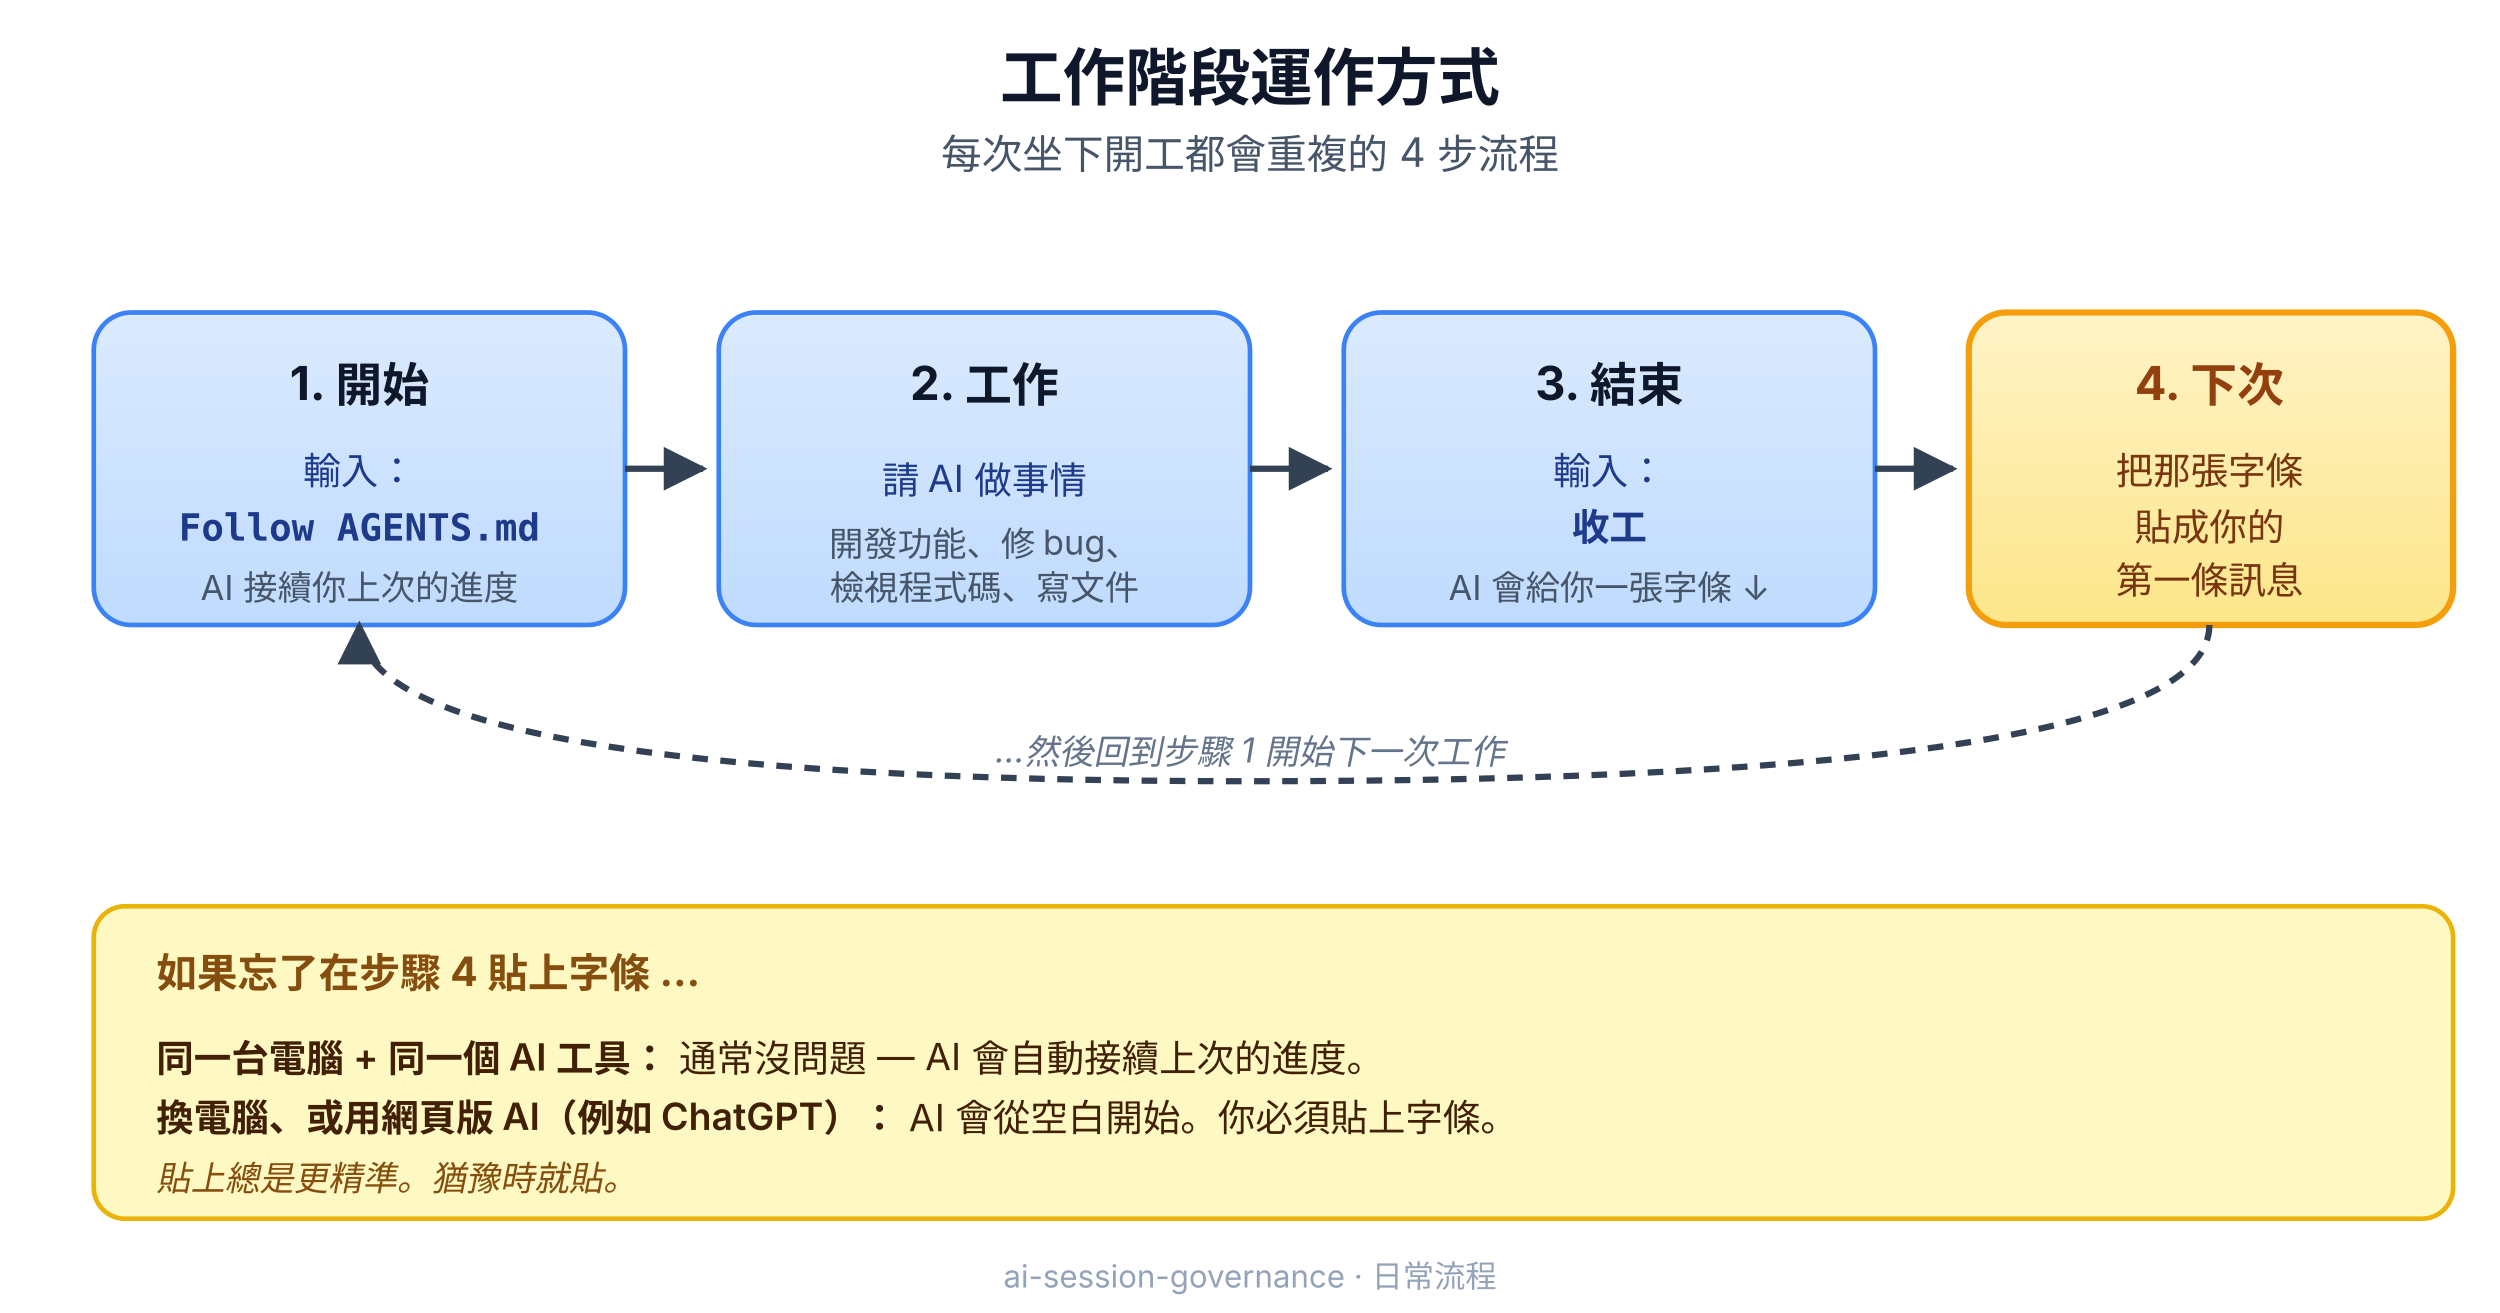
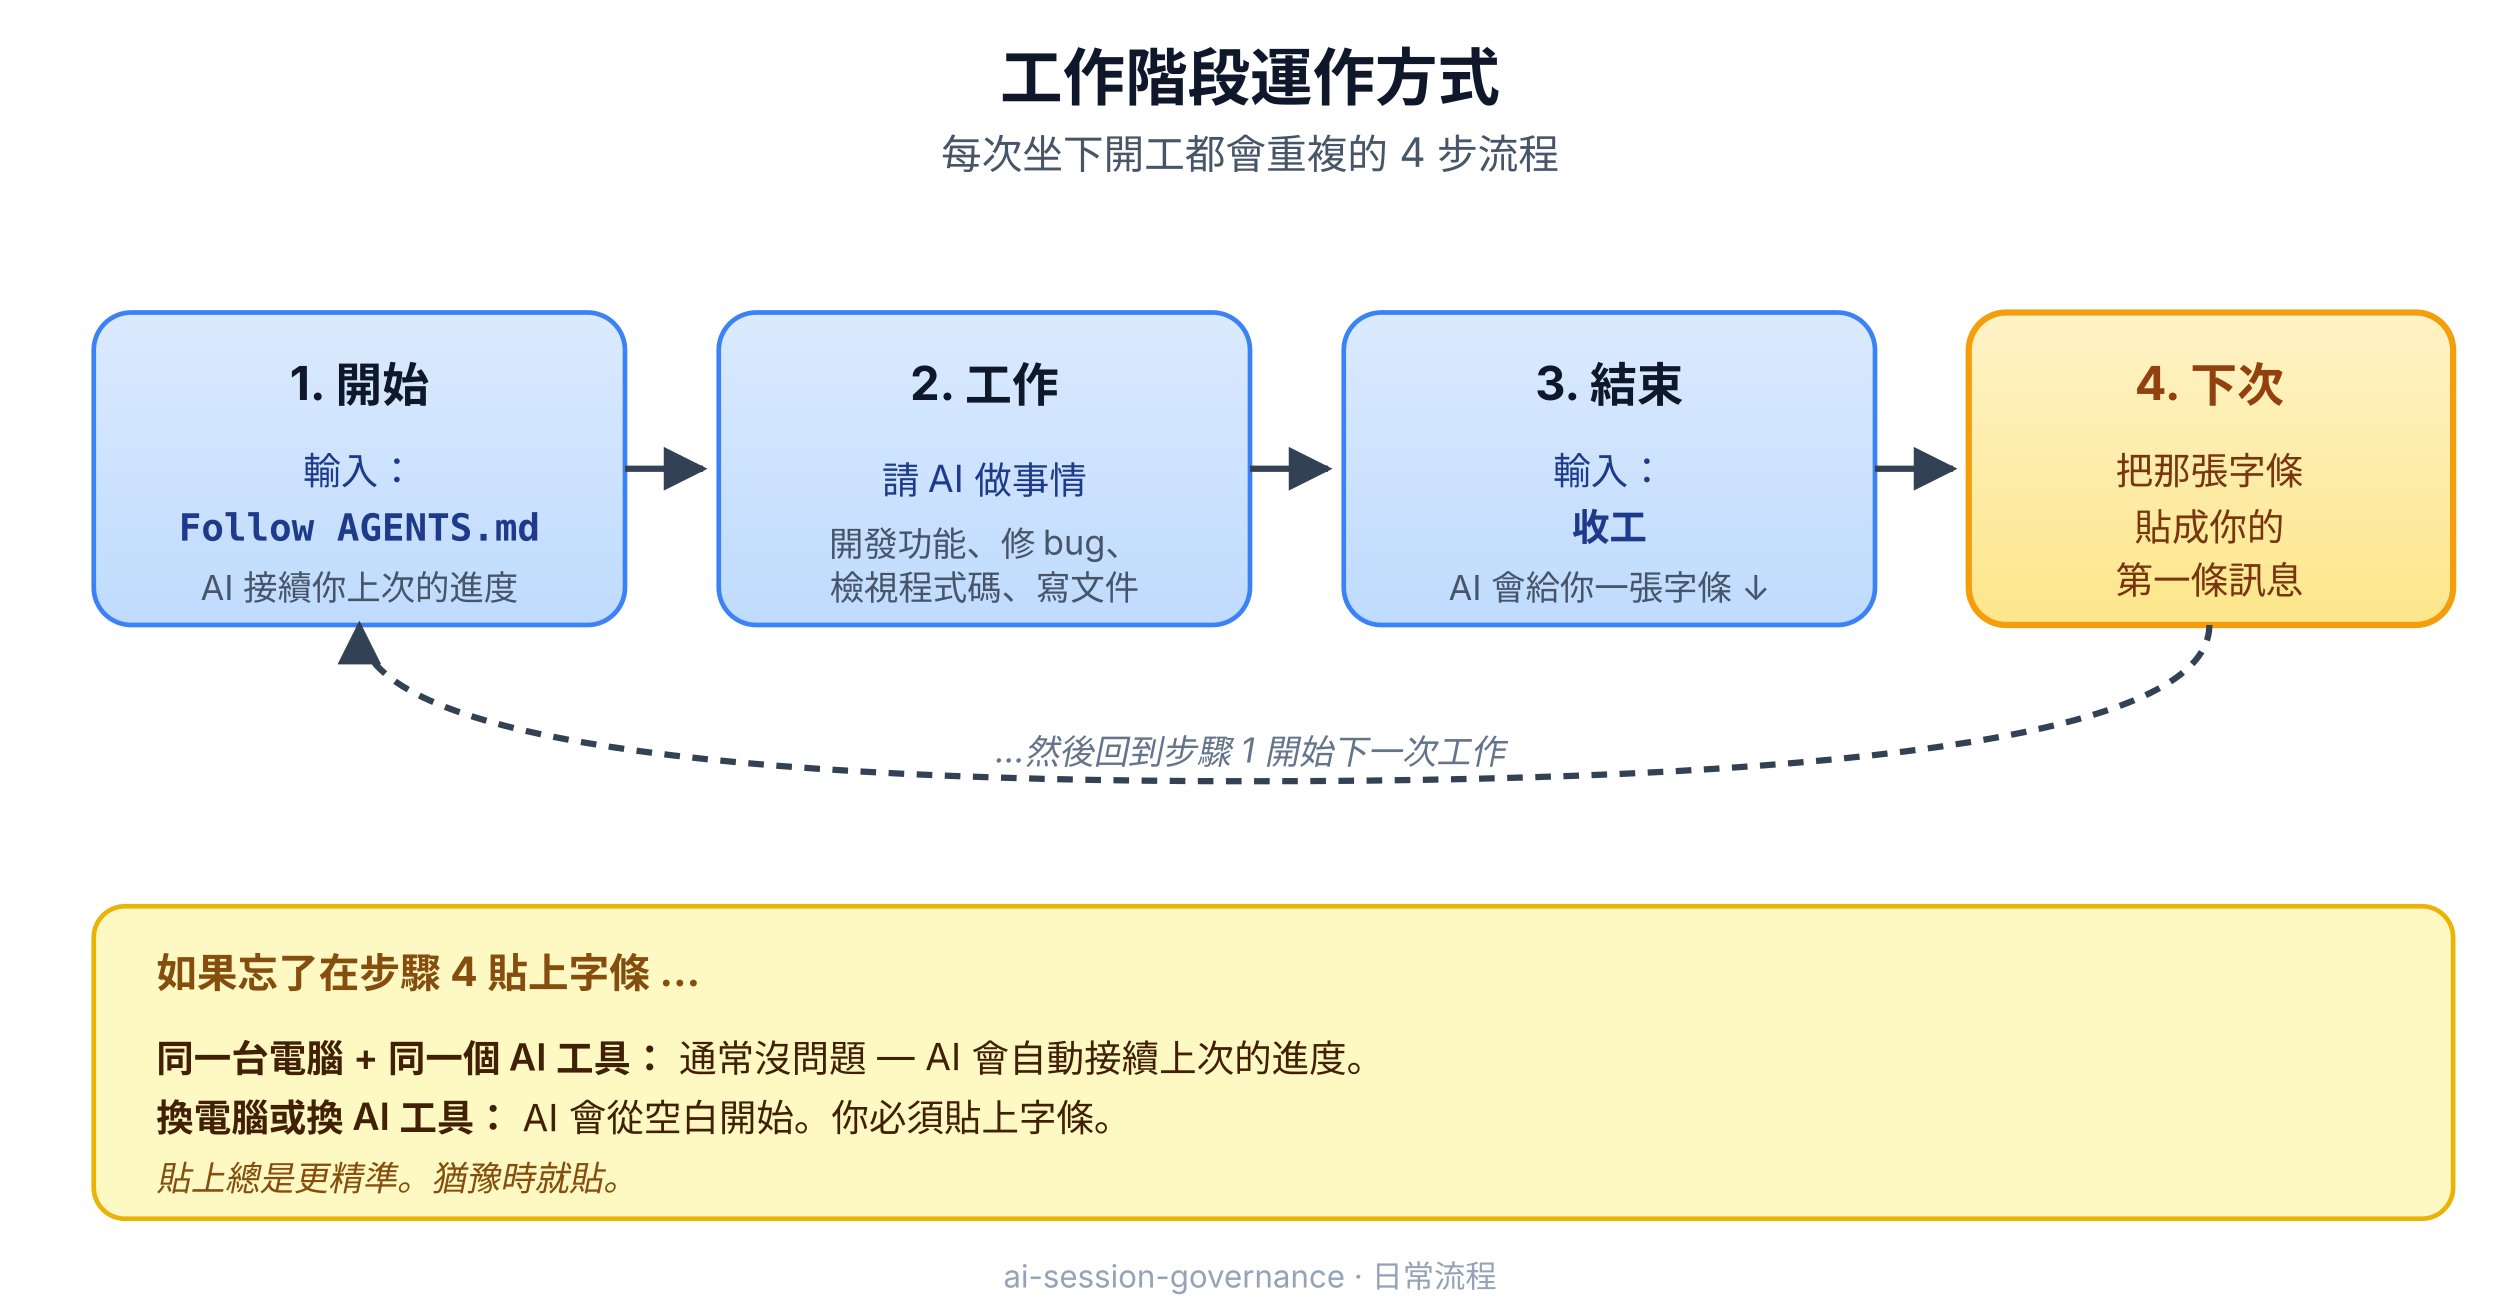
<svg xmlns="http://www.w3.org/2000/svg" viewBox="0 0 800 420" font-family="-apple-system, BlinkMacSystemFont, 'Segoe UI', 'PingFang TC', 'Microsoft JhengHei', sans-serif">
  <defs>
    <marker id="arrow" viewBox="0 0 10 10" refX="9" refY="5" markerWidth="7" markerHeight="7" orient="auto-start-reverse">
      <path d="M0,0 L10,5 L0,10 z" fill="#334155" />
    </marker>
    <linearGradient id="step-grad" x1="0" y1="0" x2="0" y2="1">
      <stop offset="0%" stop-color="#dbeafe" />
      <stop offset="100%" stop-color="#bfdbfe" />
    </linearGradient>
    <linearGradient id="note-grad" x1="0" y1="0" x2="0" y2="1">
      <stop offset="0%" stop-color="#fef3c7" />
      <stop offset="100%" stop-color="#fde68a" />
    </linearGradient>
  </defs>
  <text x="400" y="32" text-anchor="middle" font-size="20" font-weight="700" fill="#0f172a">工作階段運作方式</text>
  <text x="400" y="54" text-anchor="middle" font-size="13" fill="#475569">每次坐下開工都會重複的 4 步流程</text>
  <g>
    <rect x="30" y="100" width="170" height="100" rx="12" fill="url(#step-grad)" stroke="#3b82f6" stroke-width="1.5" />
    <text x="115" y="128" text-anchor="middle" font-size="15" font-weight="700" fill="#0f172a">1. 開始</text>
    <text x="115" y="155" text-anchor="middle" font-size="12" fill="#1e3a8a">輸入：</text>
    <text x="115" y="173" text-anchor="middle" font-size="12" font-family="monospace" fill="#1e3a8a" font-weight="600">Follow AGENTS.md</text>
    <text x="115" y="192" text-anchor="middle" font-size="11" fill="#475569">AI 接續你上次的進度</text>
  </g>
  <line x1="200" y1="150" x2="225" y2="150" stroke="#334155" stroke-width="2" marker-end="url(#arrow)" />
  <g>
    <rect x="230" y="100" width="170" height="100" rx="12" fill="url(#step-grad)" stroke="#3b82f6" stroke-width="1.5" />
    <text x="315" y="128" text-anchor="middle" font-size="15" font-weight="700" fill="#0f172a">2. 工作</text>
    <text x="315" y="158" text-anchor="middle" font-size="12" fill="#1e3a8a">請 AI 做事情</text>
    <text x="315" y="178" text-anchor="middle" font-size="11" fill="#475569">開發功能、修 bug、</text>
    <text x="315" y="192" text-anchor="middle" font-size="11" fill="#475569">檢視程式碼、寫文件</text>
  </g>
  <line x1="400" y1="150" x2="425" y2="150" stroke="#334155" stroke-width="2" marker-end="url(#arrow)" />
  <g>
    <rect x="430" y="100" width="170" height="100" rx="12" fill="url(#step-grad)" stroke="#3b82f6" stroke-width="1.5" />
    <text x="515" y="128" text-anchor="middle" font-size="15" font-weight="700" fill="#0f172a">3. 結束</text>
    <text x="515" y="155" text-anchor="middle" font-size="12" fill="#1e3a8a">輸入：</text>
    <text x="515" y="173" text-anchor="middle" font-size="12" font-family="monospace" fill="#1e3a8a" font-weight="600">收工</text>
    <text x="515" y="192" text-anchor="middle" font-size="11" fill="#475569">AI 會給你一張字條 ↓</text>
  </g>
  <line x1="600" y1="150" x2="625" y2="150" stroke="#334155" stroke-width="2" marker-end="url(#arrow)" />
  <g>
    <rect x="630" y="100" width="155" height="100" rx="12" fill="url(#note-grad)" stroke="#f59e0b" stroke-width="2" />
    <text x="707" y="128" text-anchor="middle" font-size="15" font-weight="700" fill="#92400e">4. 下次</text>
    <text x="707" y="155" text-anchor="middle" font-size="12" fill="#78350f">把那張字條</text>
    <text x="707" y="173" text-anchor="middle" font-size="12" fill="#78350f">貼成你的</text>
    <text x="707" y="190" text-anchor="middle" font-size="12" fill="#78350f">第一條訊息</text>
  </g>
  <path d="M 707,200 Q 707,250 400,250 Q 115,250 115,200" stroke="#334155" stroke-width="2" fill="none" stroke-dasharray="5,4" marker-end="url(#arrow)" />
  <text x="400" y="244" text-anchor="middle" font-size="11" fill="#64748b" font-style="italic">…然後回到步驟 1 開始下一次工作</text>
  <g>
    <rect x="30" y="290" width="755" height="100" rx="10" fill="#fef9c3" stroke="#eab308" stroke-width="1.5" />
    <text x="50" y="316" font-size="13" font-weight="700" fill="#854d0e">如果忘了在步驟 4 貼上字條 …</text>
    <text x="50" y="343" font-size="12" fill="#422006">
      <tspan font-weight="600">同一台電腦 + 同一個 AI 工具：</tspan>
      <tspan>通常沒問題 — AI 會自動接續上次的進度。</tspan>
    </text>
    <text x="50" y="362" font-size="12" fill="#422006">
-       <tspan font-weight="600">換電腦、或用網頁版 AI（例如 ChatGPT）：</tspan>
+       <tspan font-weight="600">換電腦或換 AI 工具：</tspan>
      <tspan>AI 會從空白開始。你必須貼上字條。</tspan>
    </text>
    <text x="50" y="381" font-size="11" fill="#854d0e" font-style="italic">貼上總是更精準。猶豫時就貼。</text>
  </g>
  <text x="400" y="412" text-anchor="middle" font-size="10" fill="#94a3b8">ai-session-governance · 日常流程</text>
</svg>
